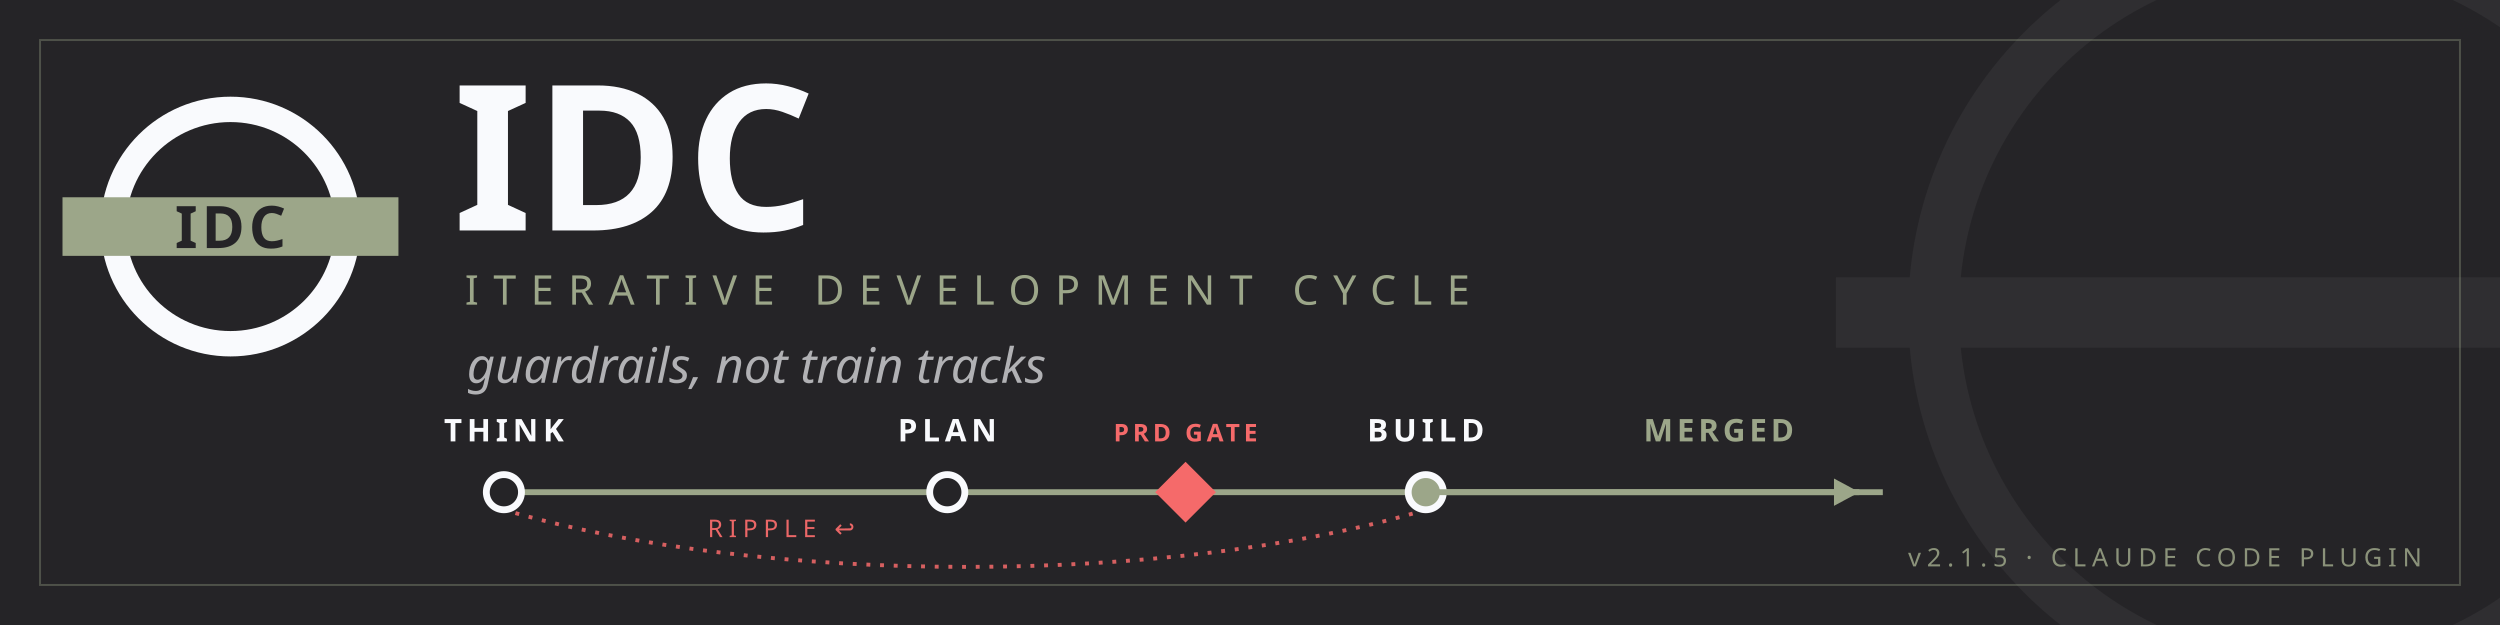
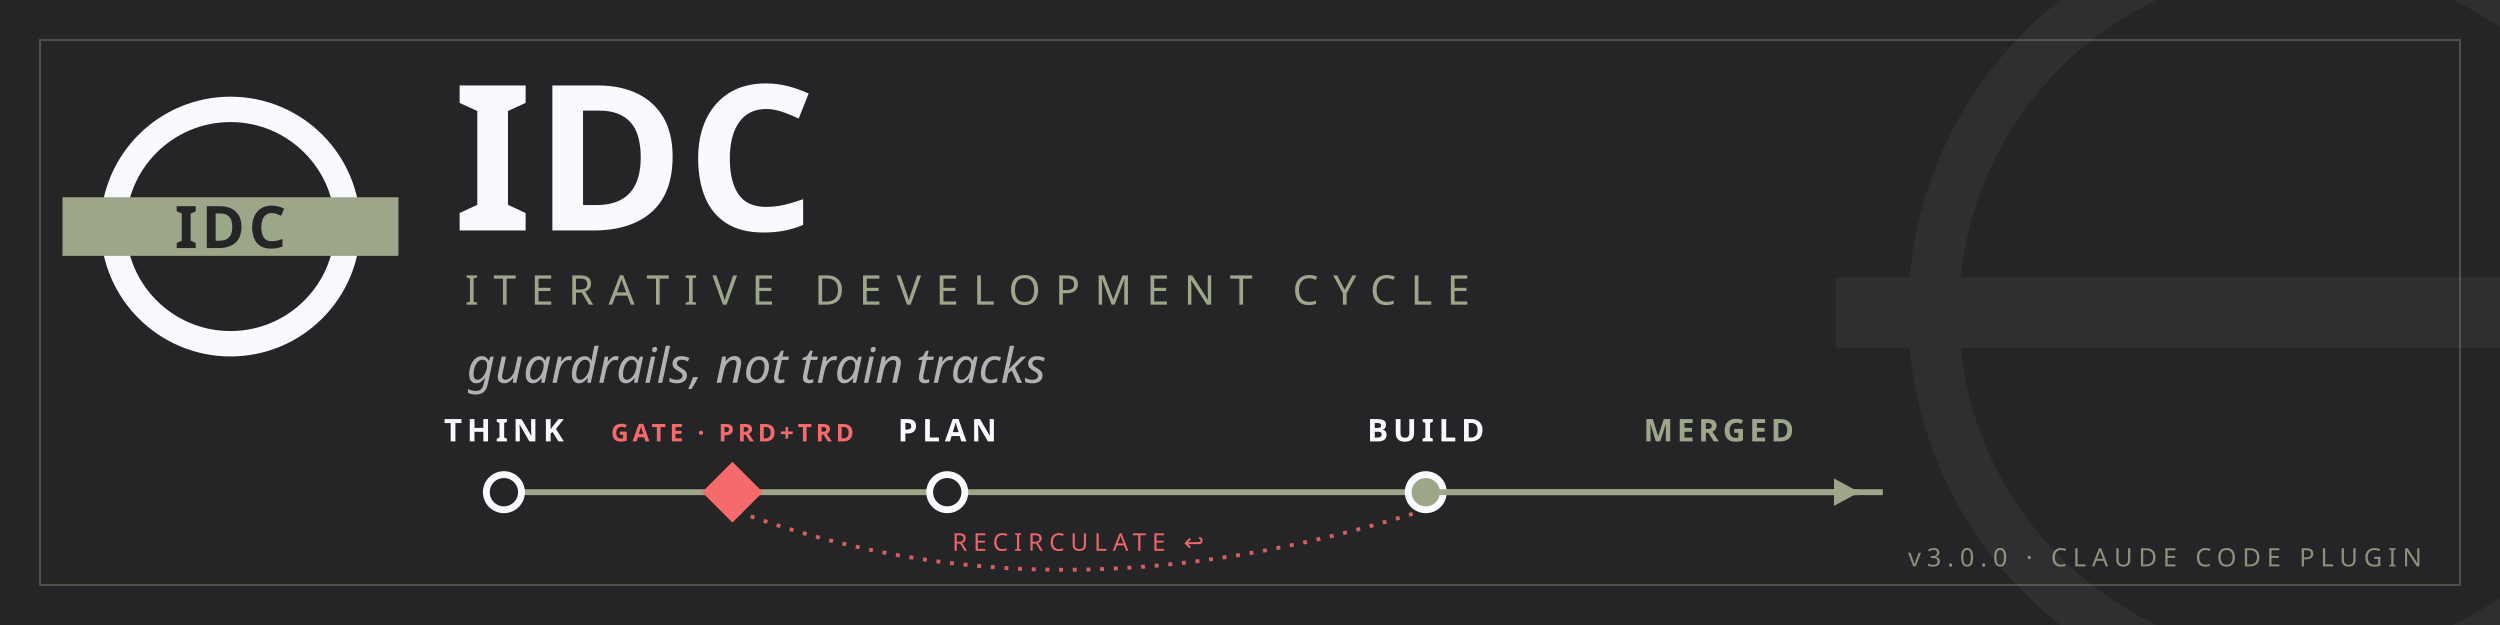
<svg xmlns="http://www.w3.org/2000/svg" width="1280" height="320" viewBox="0 0 1280 320" role="img" aria-label="IDC — Iterative Development Cycle. Guardrails, not train tracks.">
  <defs>
    <clipPath id="frame">
      <rect x="0" y="0" width="1280" height="320" />
    </clipPath>
  </defs>
  <g clip-path="url(#frame)" font-family="Gill Sans, Gill Sans MT, Futura, sans-serif">
    <rect width="1280" height="320" fill="#252427" />
    <g opacity="0.05">
      <circle cx="1180" cy="160" r="190" fill="none" stroke="#F9FAFD" stroke-width="26" />
      <rect x="940" y="142" width="480" height="36" fill="#F9FAFD" />
    </g>
    <rect x="20.5" y="20.5" width="1239" height="279" fill="none" stroke="#9CA689" stroke-opacity="0.35" stroke-width="1" />
    <g transform="translate(118,116)">
      <circle cx="0" cy="0" r="60" fill="none" stroke="#F9FAFD" stroke-width="13" />
      <rect x="-86" y="-15" width="172" height="30" fill="#9CA689" />
      <text x="0" y="11" text-anchor="middle" font-size="30" font-weight="bold" letter-spacing="2" fill="#252427">IDC</text>
    </g>
    <text x="232" y="118" font-size="104" font-weight="bold" letter-spacing="1" fill="#F9FAFD">IDC</text>
    <text x="238" y="156" font-size="21" letter-spacing="7.5" fill="#9CA689">ITERATIVE DEVELOPMENT CYCLE</text>
    <text x="239" y="196" font-size="25" fill="#F9FAFD" fill-opacity="0.66" font-style="italic">guardrails, not train tracks</text>
    <g transform="translate(240,230)">
      <line x1="18" y1="22" x2="724" y2="22" stroke="#9CA689" stroke-width="3" />
-       <path d="M490 31 C 360 70, 150 70, 18 31" fill="none" stroke="#F56A6A" stroke-width="2" stroke-dasharray="2 5" opacity="0.85" />
-       <text x="160" y="45" text-anchor="middle" font-size="12.5" letter-spacing="3" fill="#F56A6A" opacity="0.95">RIPPLE ↩</text>
+       <path d="M490 31 C 360 72, 245 72, 135 31" fill="none" stroke="#F56A6A" stroke-width="2" stroke-dasharray="2 5" opacity="0.85" />
+       <text x="312" y="52" text-anchor="middle" font-size="12.5" letter-spacing="3" fill="#F56A6A" opacity="0.95">RECIRCULATE ↩</text>
      <g fill="#F9FAFD" font-size="16" font-weight="600" letter-spacing="2.5">
        <circle cx="18" cy="22" r="9" fill="#252427" stroke="#F9FAFD" stroke-width="3.5" />
        <text x="18" y="-4" text-anchor="middle">THINK</text>
        <circle cx="245" cy="22" r="9" fill="#252427" stroke="#F9FAFD" stroke-width="3.5" />
        <text x="245" y="-4" text-anchor="middle">PLAN</text>
        <g>
-           <rect x="356" y="11" width="22" height="22" fill="#F56A6A" transform="rotate(45 367 22)" />
-           <text x="367" y="-4" text-anchor="middle" fill="#F56A6A" font-size="12.5" letter-spacing="2">PRD GATE</text>
+           <rect x="124" y="11" width="22" height="22" fill="#F56A6A" transform="rotate(45 135 22)" />
+           <text x="135" y="-4" text-anchor="middle" fill="#F56A6A" font-size="12.5" letter-spacing="2">GATE · PRD+TRD</text>
        </g>
        <circle cx="490" cy="22" r="9" fill="#9CA689" stroke="#F9FAFD" stroke-width="3.5" />
        <text x="490" y="-4" text-anchor="middle">BUILD</text>
        <line x1="490" y1="22" x2="712" y2="22" stroke="#9CA689" stroke-width="3" />
        <path d="M712 22 l-13 -7 l0 14 z" fill="#9CA689" />
        <text x="640" y="-4" text-anchor="middle" fill="#9CA689" letter-spacing="2">MERGED</text>
      </g>
    </g>
-     <text x="1240" y="290" text-anchor="end" font-size="13" letter-spacing="3" fill="#9CA689" fill-opacity="0.85">v2.1.5 · CLAUDE CODE PLUGIN</text>
+     <text x="1240" y="290" text-anchor="end" font-size="13" letter-spacing="3" fill="#9CA689" fill-opacity="0.85">v3.0.0 · CLAUDE CODE PLUGIN</text>
  </g>
</svg>
